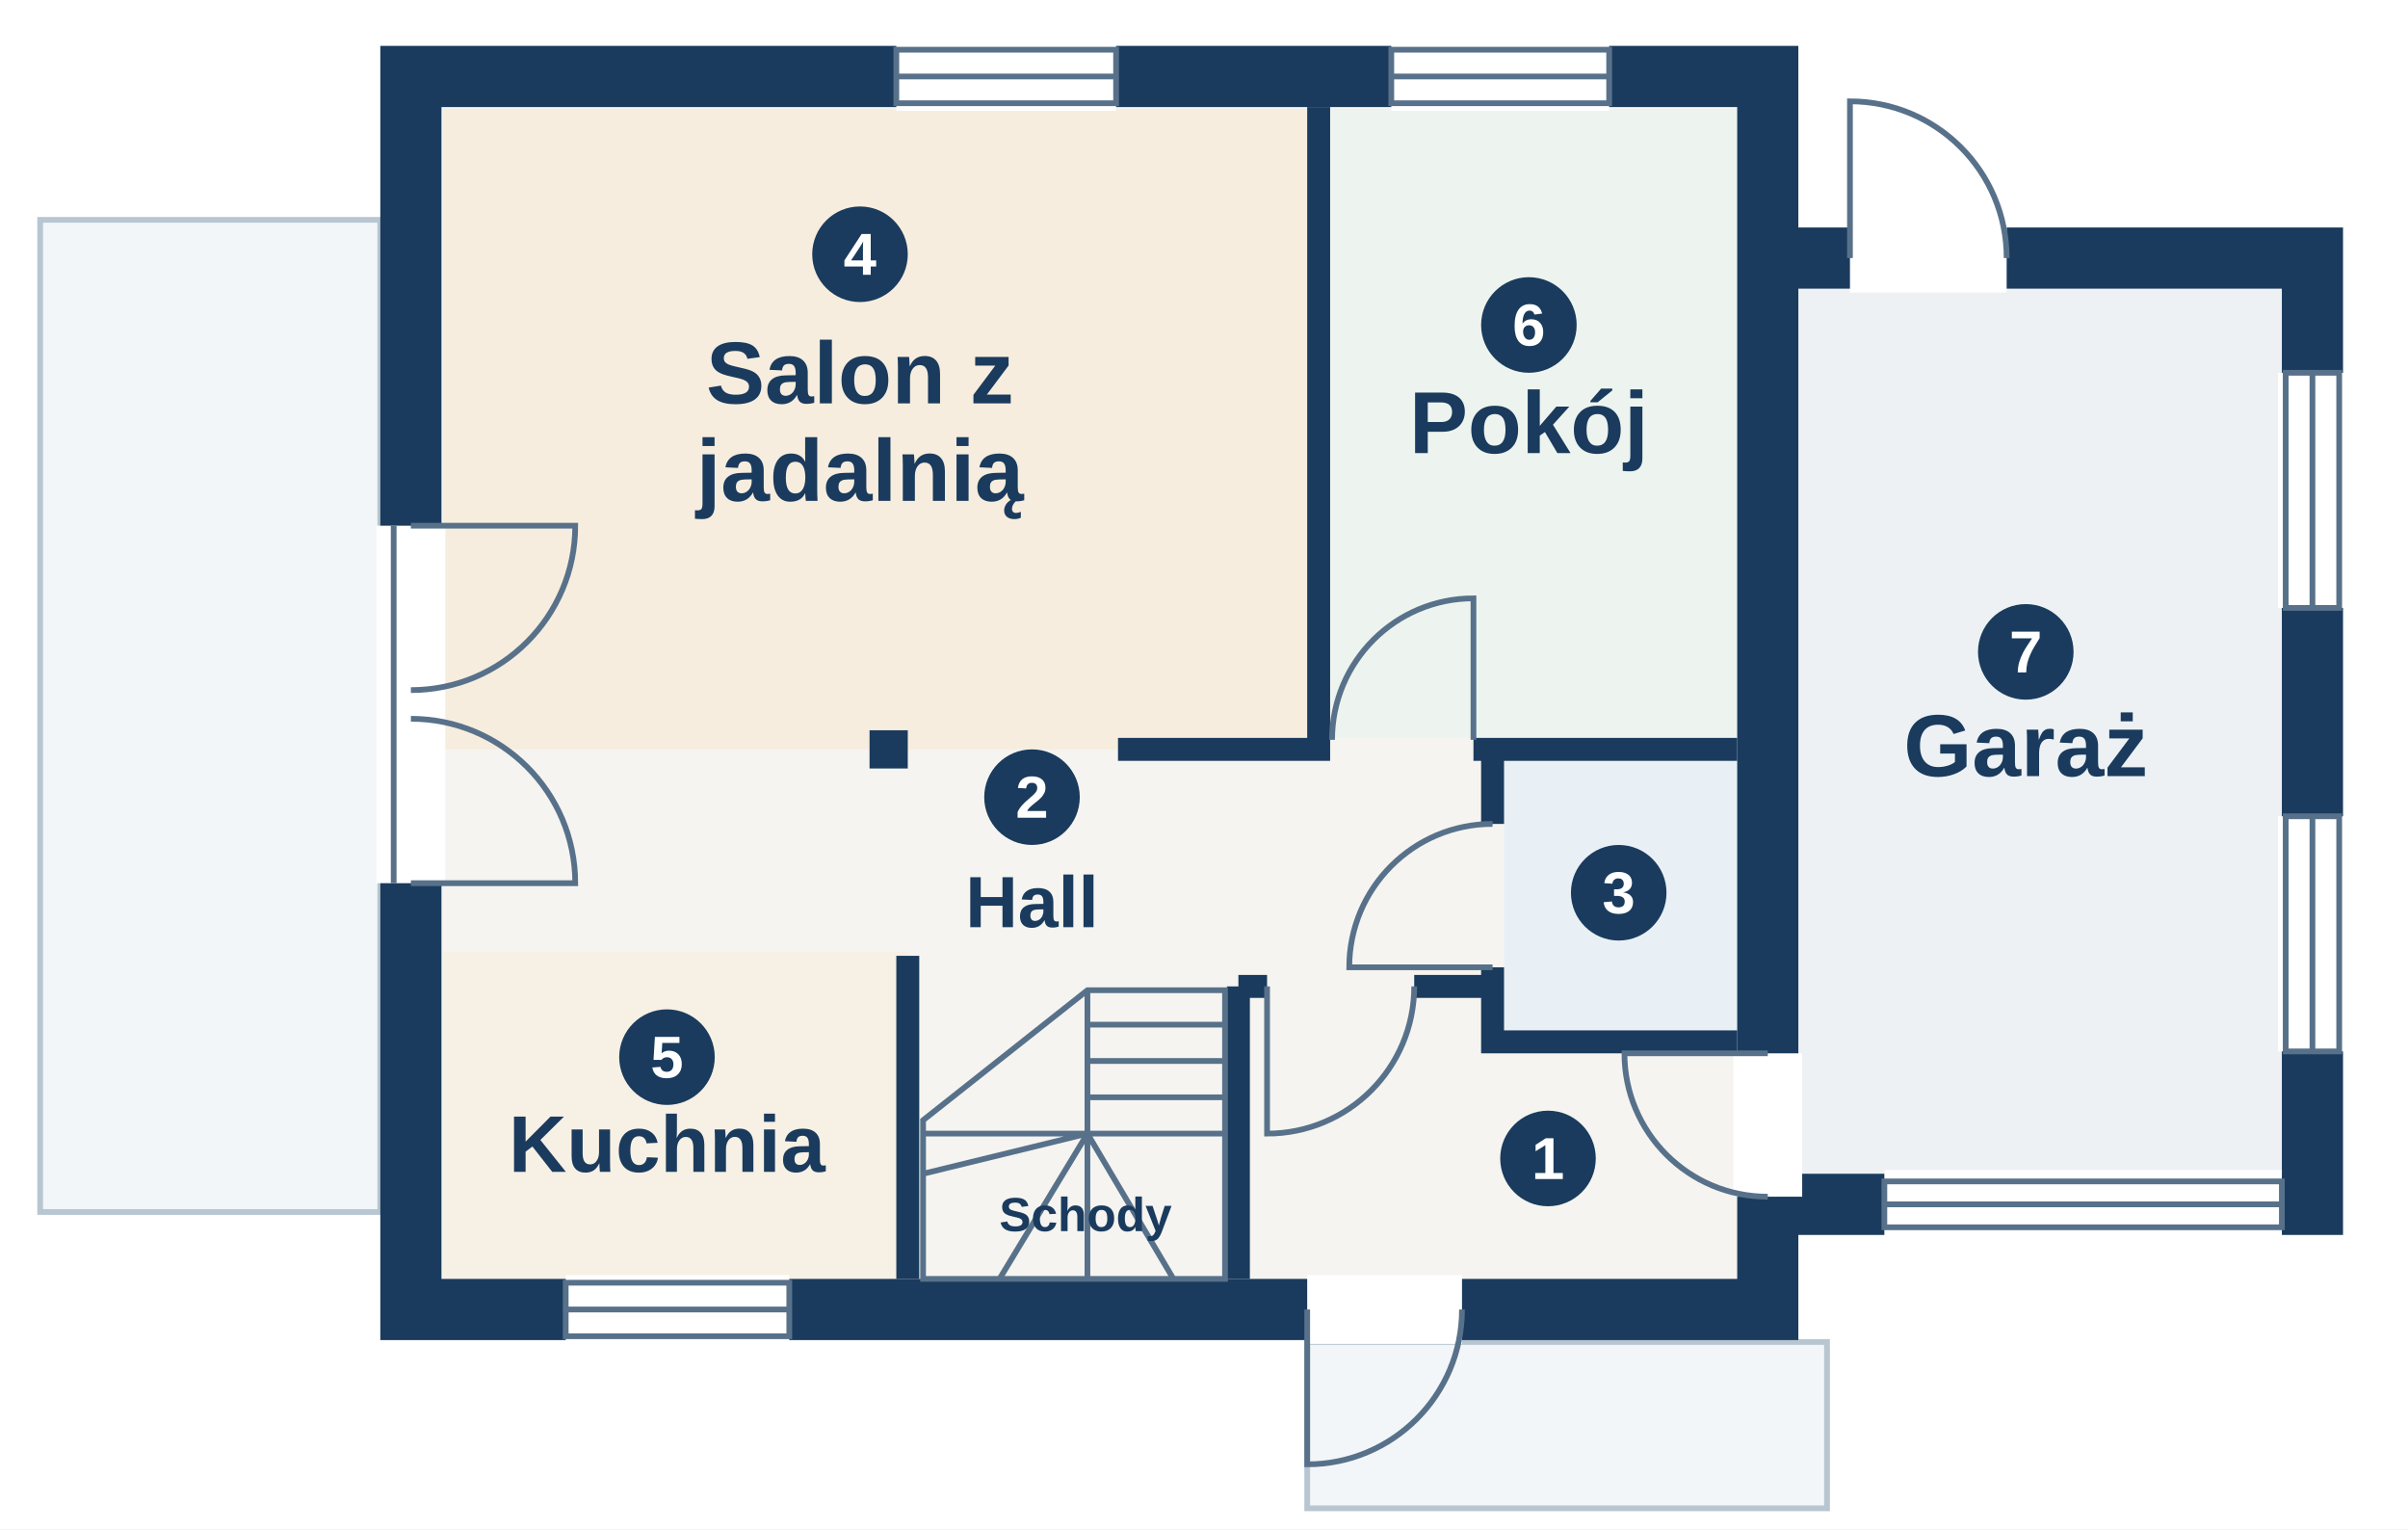
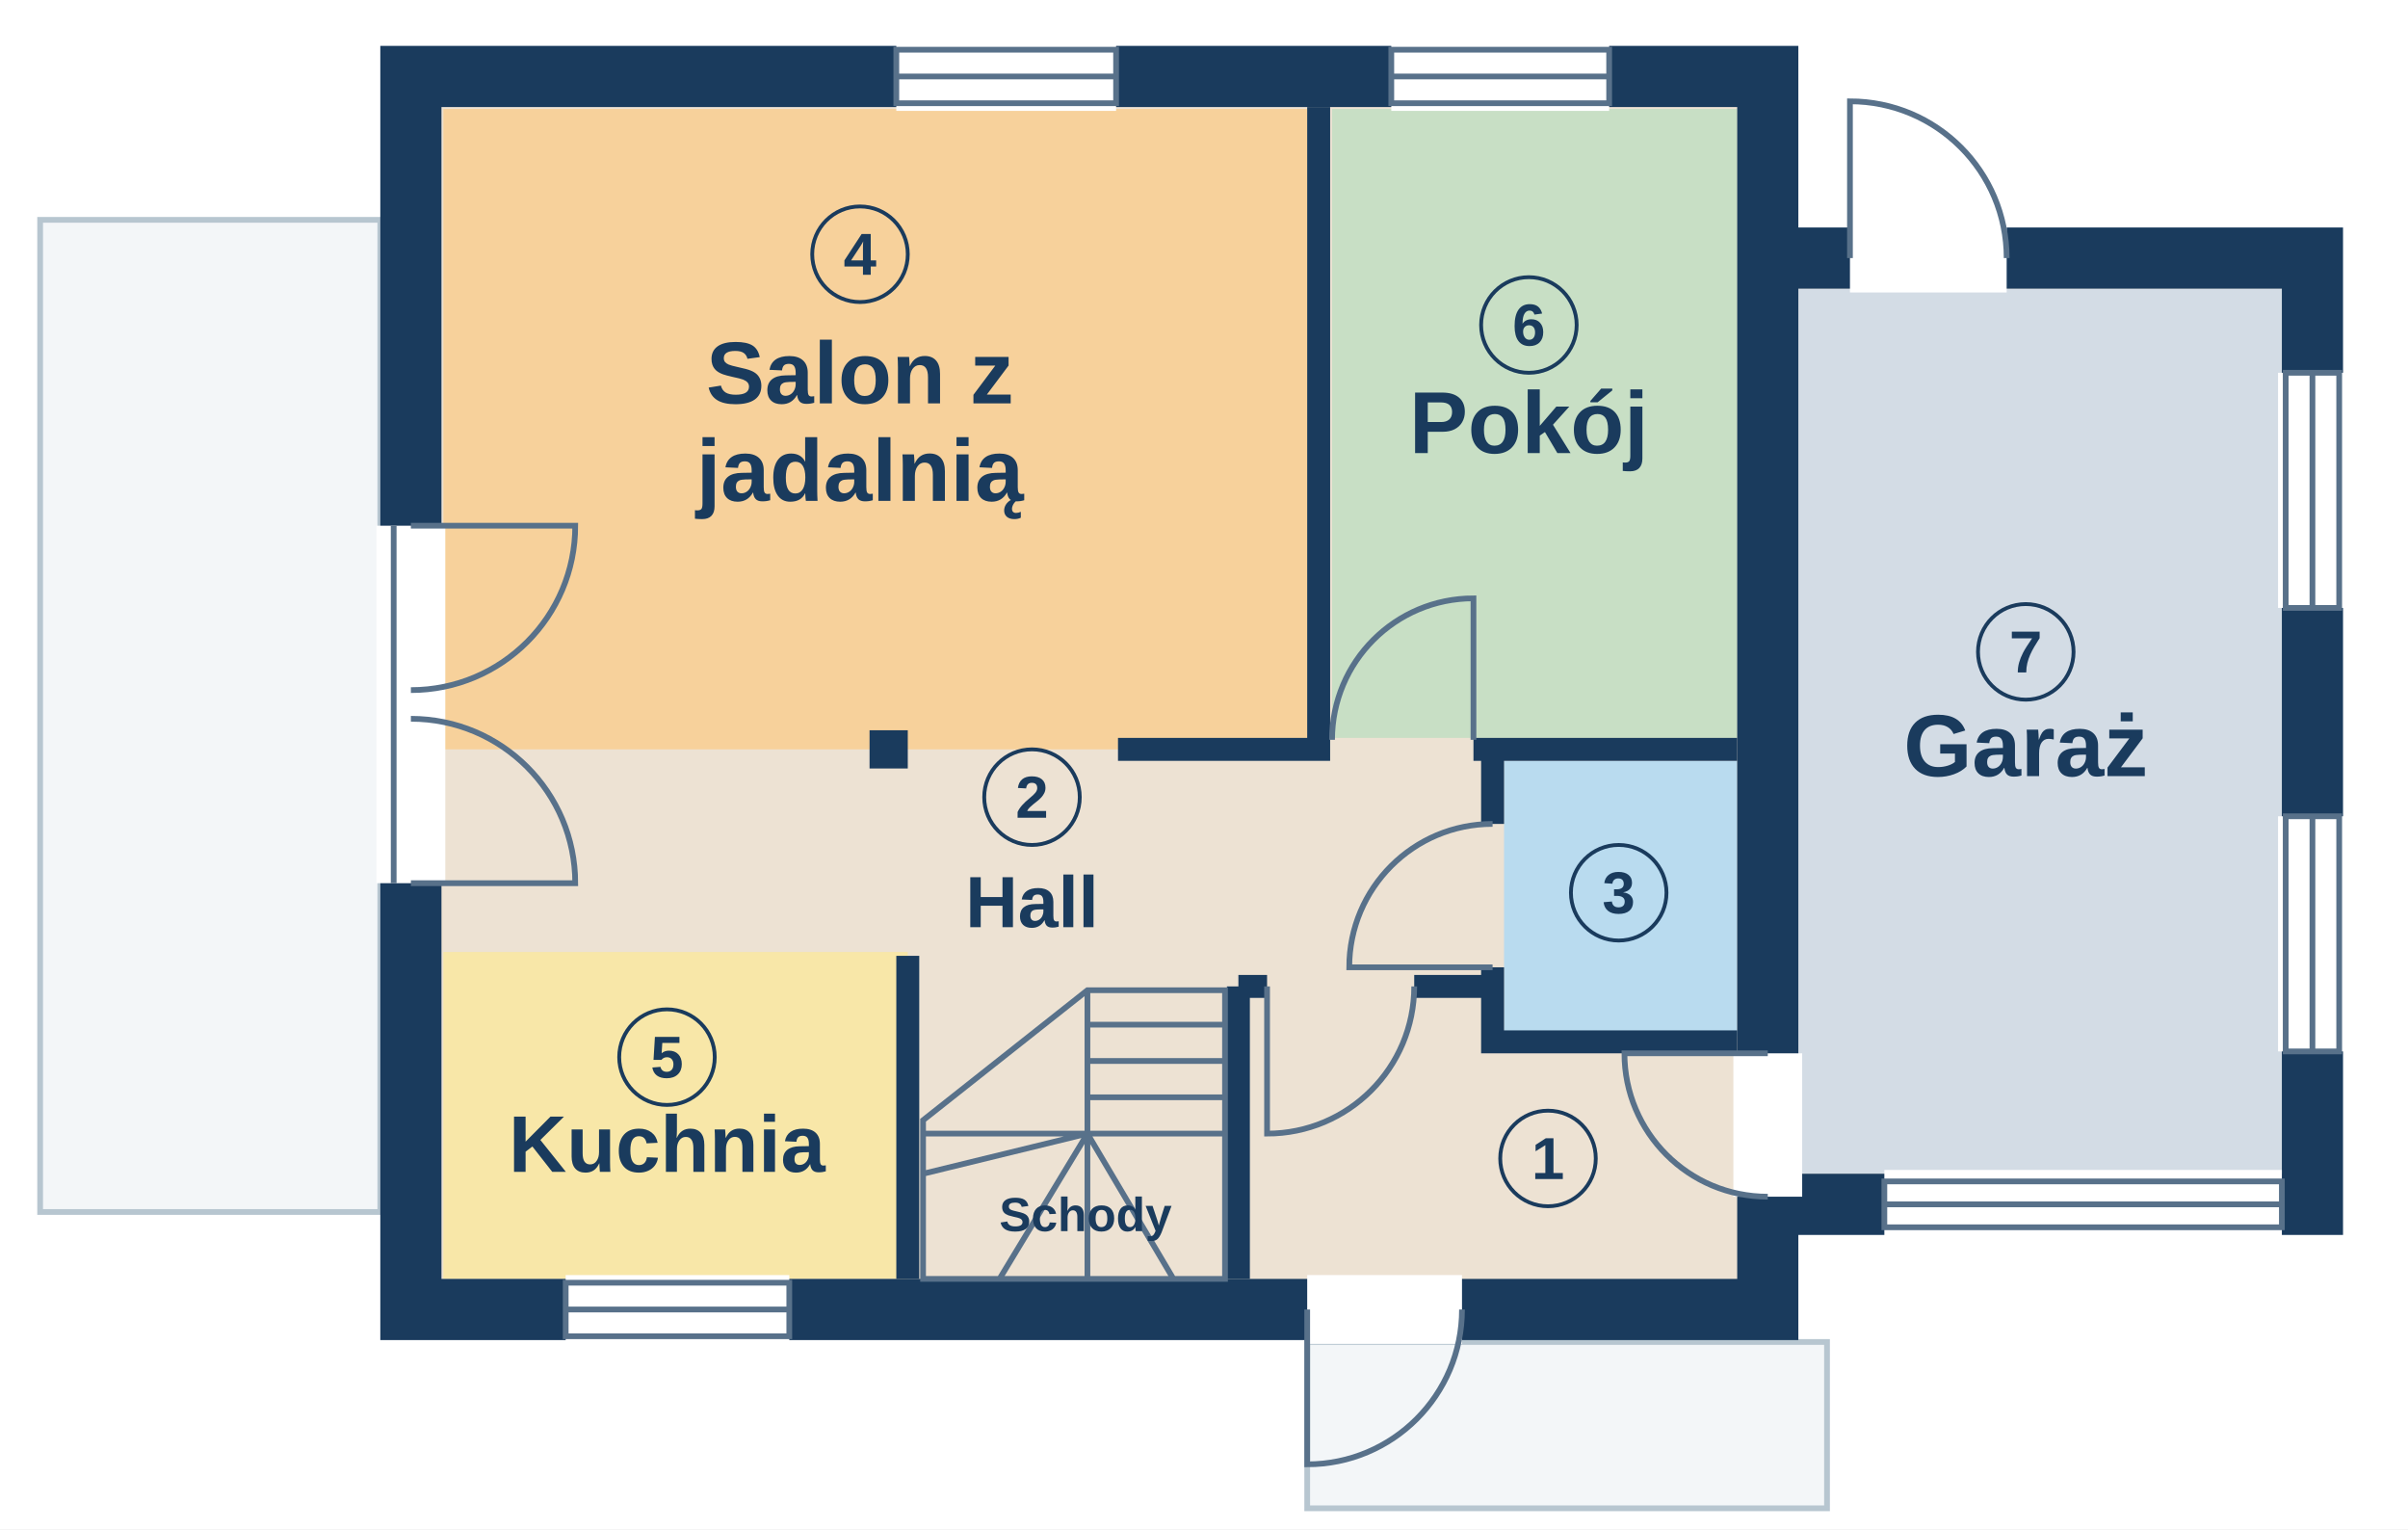
<svg xmlns="http://www.w3.org/2000/svg" width="1260" height="800" viewBox="245 240 1260 800" role="img" aria-labelledby="title desc">
  <style>
    .wall{fill:none;stroke:#1a3b5d;stroke-width:12;stroke-linecap:butt;stroke-linejoin:miter}
    .outer{stroke-width:32}
    .opening{stroke:#fff;stroke-width:36}
    .detail{fill:none;stroke:#58718a;stroke-width:3}
    .window{fill:#fff;stroke:#58718a;stroke-width:3}
    .label{fill:#1a3b5d;font-family:Arial,Helvetica,sans-serif;font-size:46px;font-weight:600;text-anchor:middle}
-     .number circle{fill:#1a3b5d}
-     .number text{fill:#fff;font-family:Arial,Helvetica,sans-serif;font-size:31px;font-weight:700;text-anchor:middle;dominant-baseline:central}
+     .number circle{stroke:#1a3b5d;stroke-width:2}
+     .number text{fill:#1a3b5d;font-family:Arial,Helvetica,sans-serif;font-size:31px;font-weight:700;text-anchor:middle;dominant-baseline:central}
  </style>
  <path fill="#fff" d="M245 240h1260v800H245z" />
  <path fill="#f3f6f8" stroke="#b7c6d0" stroke-width="3" d="M266 355H444V874H266Z M929 942h272v87H929z" />
-   <path fill="#f5f4f0" d="M460 280h710v95h285v495h-285v55H460Z" />
-   <path fill="#f6edde" d="M477 297H935V632H477Z" />
-   <path fill="#f7f0e4" d="M477 738H720V909H477Z" />
-   <path fill="#edf3ee" d="M942 297H1154V626H942Z" />
-   <path fill="#e9f0f5" d="M1032 638H1154V782H1032Z" />
-   <path fill="#edf1f4" d="M1186 391H1439V854H1186Z" />
+   <path fill="#ede2d3" d="M460 280h710v95h285v495h-285v55H460Z" />
+   <path fill="#f7d19b" d="M477 297H935V632H477Z" />
+   <path fill="#f8e7a8" d="M477 738H720V909H477Z" />
+   <path fill="#c8dfc5" d="M942 297H1154V626H942Z" />
+   <path fill="#b9dbef" d="M1032 638H1154V782H1032Z" />
+   <path fill="#d3dce5" d="M1186 391H1439V854H1186Z" />
  <path class="wall outer" d="M460 280H1170V375H1455V870H1170V925H460Z M1170 375V870" />
  <path class="wall" d="M935 296V632H830 M1016 632H1154 M1026 638V671 M1026 746V785H1154 M720 740V909 M893 756V909 M893 756H908 M985 756H1026" />
  <path fill="#1a3b5d" d="M700 622h20v20h-20z" />
  <path class="opening" d="M460 515V702 M714 280H829 M973 280H1087 M541 925H658 M929 925H1010 M1213 375H1295 M1455 435V558 M1455 667V790 M1231 870H1439 M1170 791V866" />
  <g class="window">
    <path d="M714 266h115v28H714Z M973 266h114v28H973Z M541 911h117v28H541Z M1441 435h28v123h-28Z M1441 667h28v123h-28Z M1231 858h208v24h-208Z" />
  </g>
  <path class="detail" d="M714 280H829 M973 280H1087 M541 925H658 M1455 435V558 M1455 667V790 M1231 870H1439 M451 515V702 M460 515h86a86 86 0 0 1-86 86 M460 702h86a86 86 0 0 0-86-86 M1016 627V553a74 74 0 0 0-74 74 M1026 746H951a75 75 0 0 1 75-75 M908 756V833a77 77 0 0 0 77-77 M929 925v81a81 81 0 0 0 81-81 M1213 375v-82a82 82 0 0 1 82 82 M1170 791h-75a75 75 0 0 0 75 75" />
  <g class="detail">
    <path d="M728 909V826L814 758H886V909Z M814 758V833 M814 776H886 M814 795H886 M814 814H886 M728 833H886 M728 854L814 833 M768 909L814 833 M814 909V833 M859 909L814 833" />
  </g>
  <g class="label">
    <text x="695" y="451">Salon z</text>
    <text x="695" y="502">jadalnią</text>
    <text x="1045" y="477">Pokój</text>
    <text x="1305" y="646">Garaż</text>
    <text x="594" y="853" font-size="42">Kuchnia</text>
    <text x="785" y="725" font-size="38">Hall</text>
    <text x="813" y="884" font-size="25">Schody</text>
  </g>
  <g class="number">
    <g transform="translate(1055 846)">
-       <circle r="25" />
+       <circle r="25" fill="#ede2d3" />
      <text>1</text>
    </g>
    <g transform="translate(785 657)">
-       <circle r="25" />
+       <circle r="25" fill="#ede2d3" />
      <text>2</text>
    </g>
    <g transform="translate(1092 707)">
-       <circle r="25" />
+       <circle r="25" fill="#b9dbef" />
      <text>3</text>
    </g>
    <g transform="translate(695 373)">
-       <circle r="25" />
+       <circle r="25" fill="#f7d19b" />
      <text>4</text>
    </g>
    <g transform="translate(594 793)">
-       <circle r="25" />
+       <circle r="25" fill="#f8e7a8" />
      <text>5</text>
    </g>
    <g transform="translate(1045 410)">
-       <circle r="25" />
+       <circle r="25" fill="#c8dfc5" />
      <text>6</text>
    </g>
    <g transform="translate(1305 581)">
-       <circle r="25" />
+       <circle r="25" fill="#d3dce5" />
      <text>7</text>
    </g>
  </g>
</svg>
